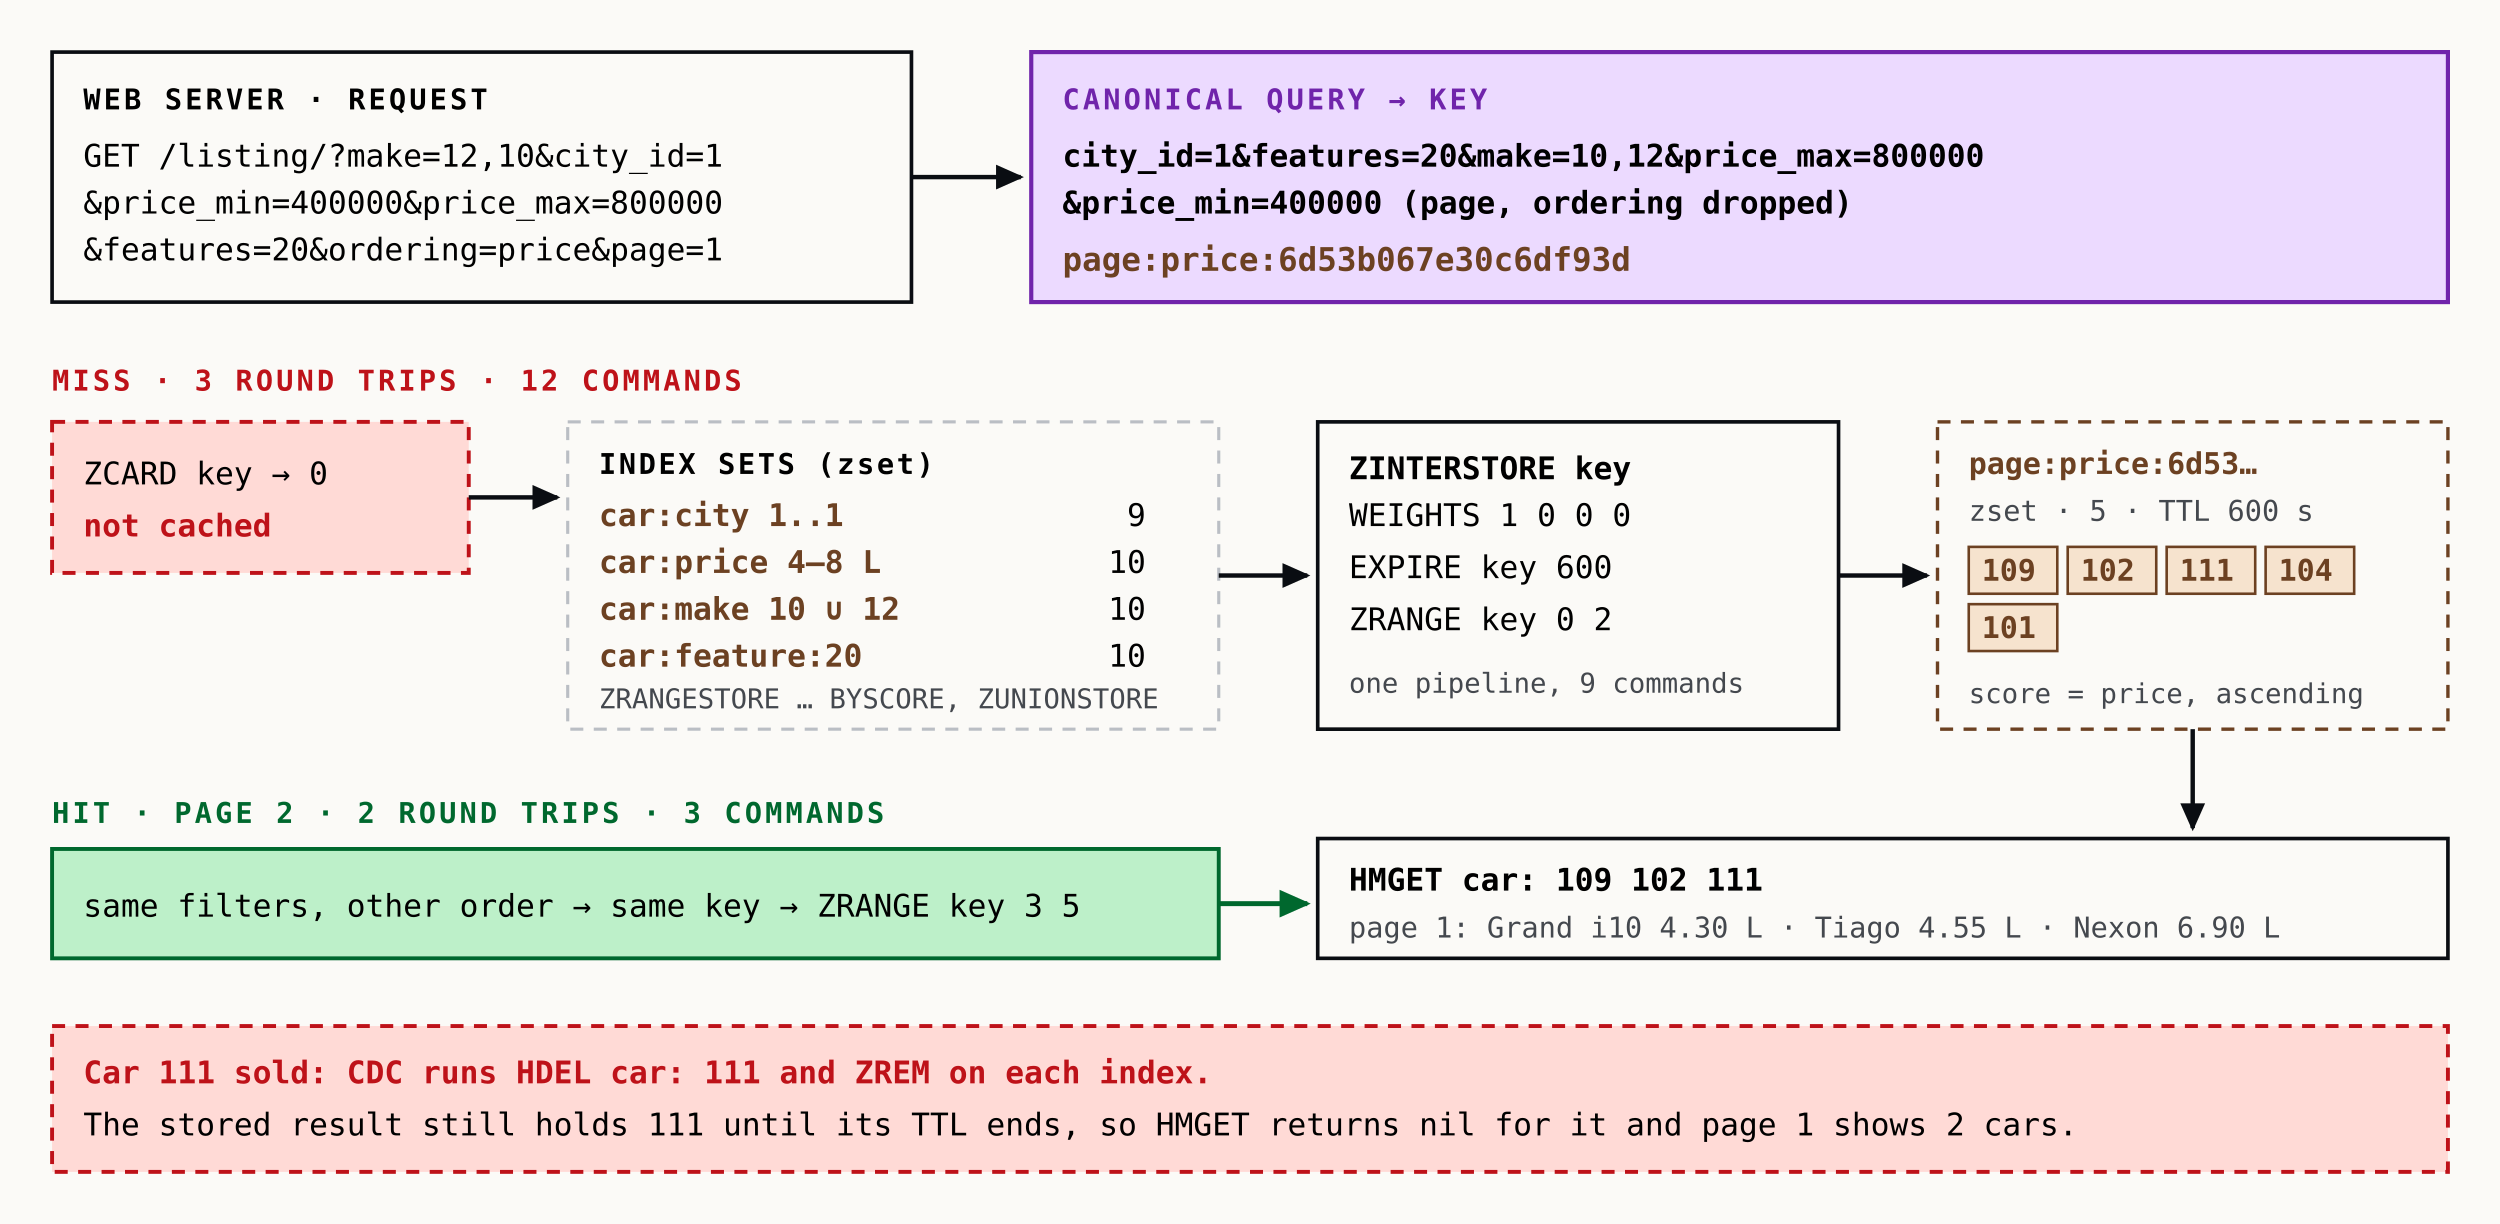
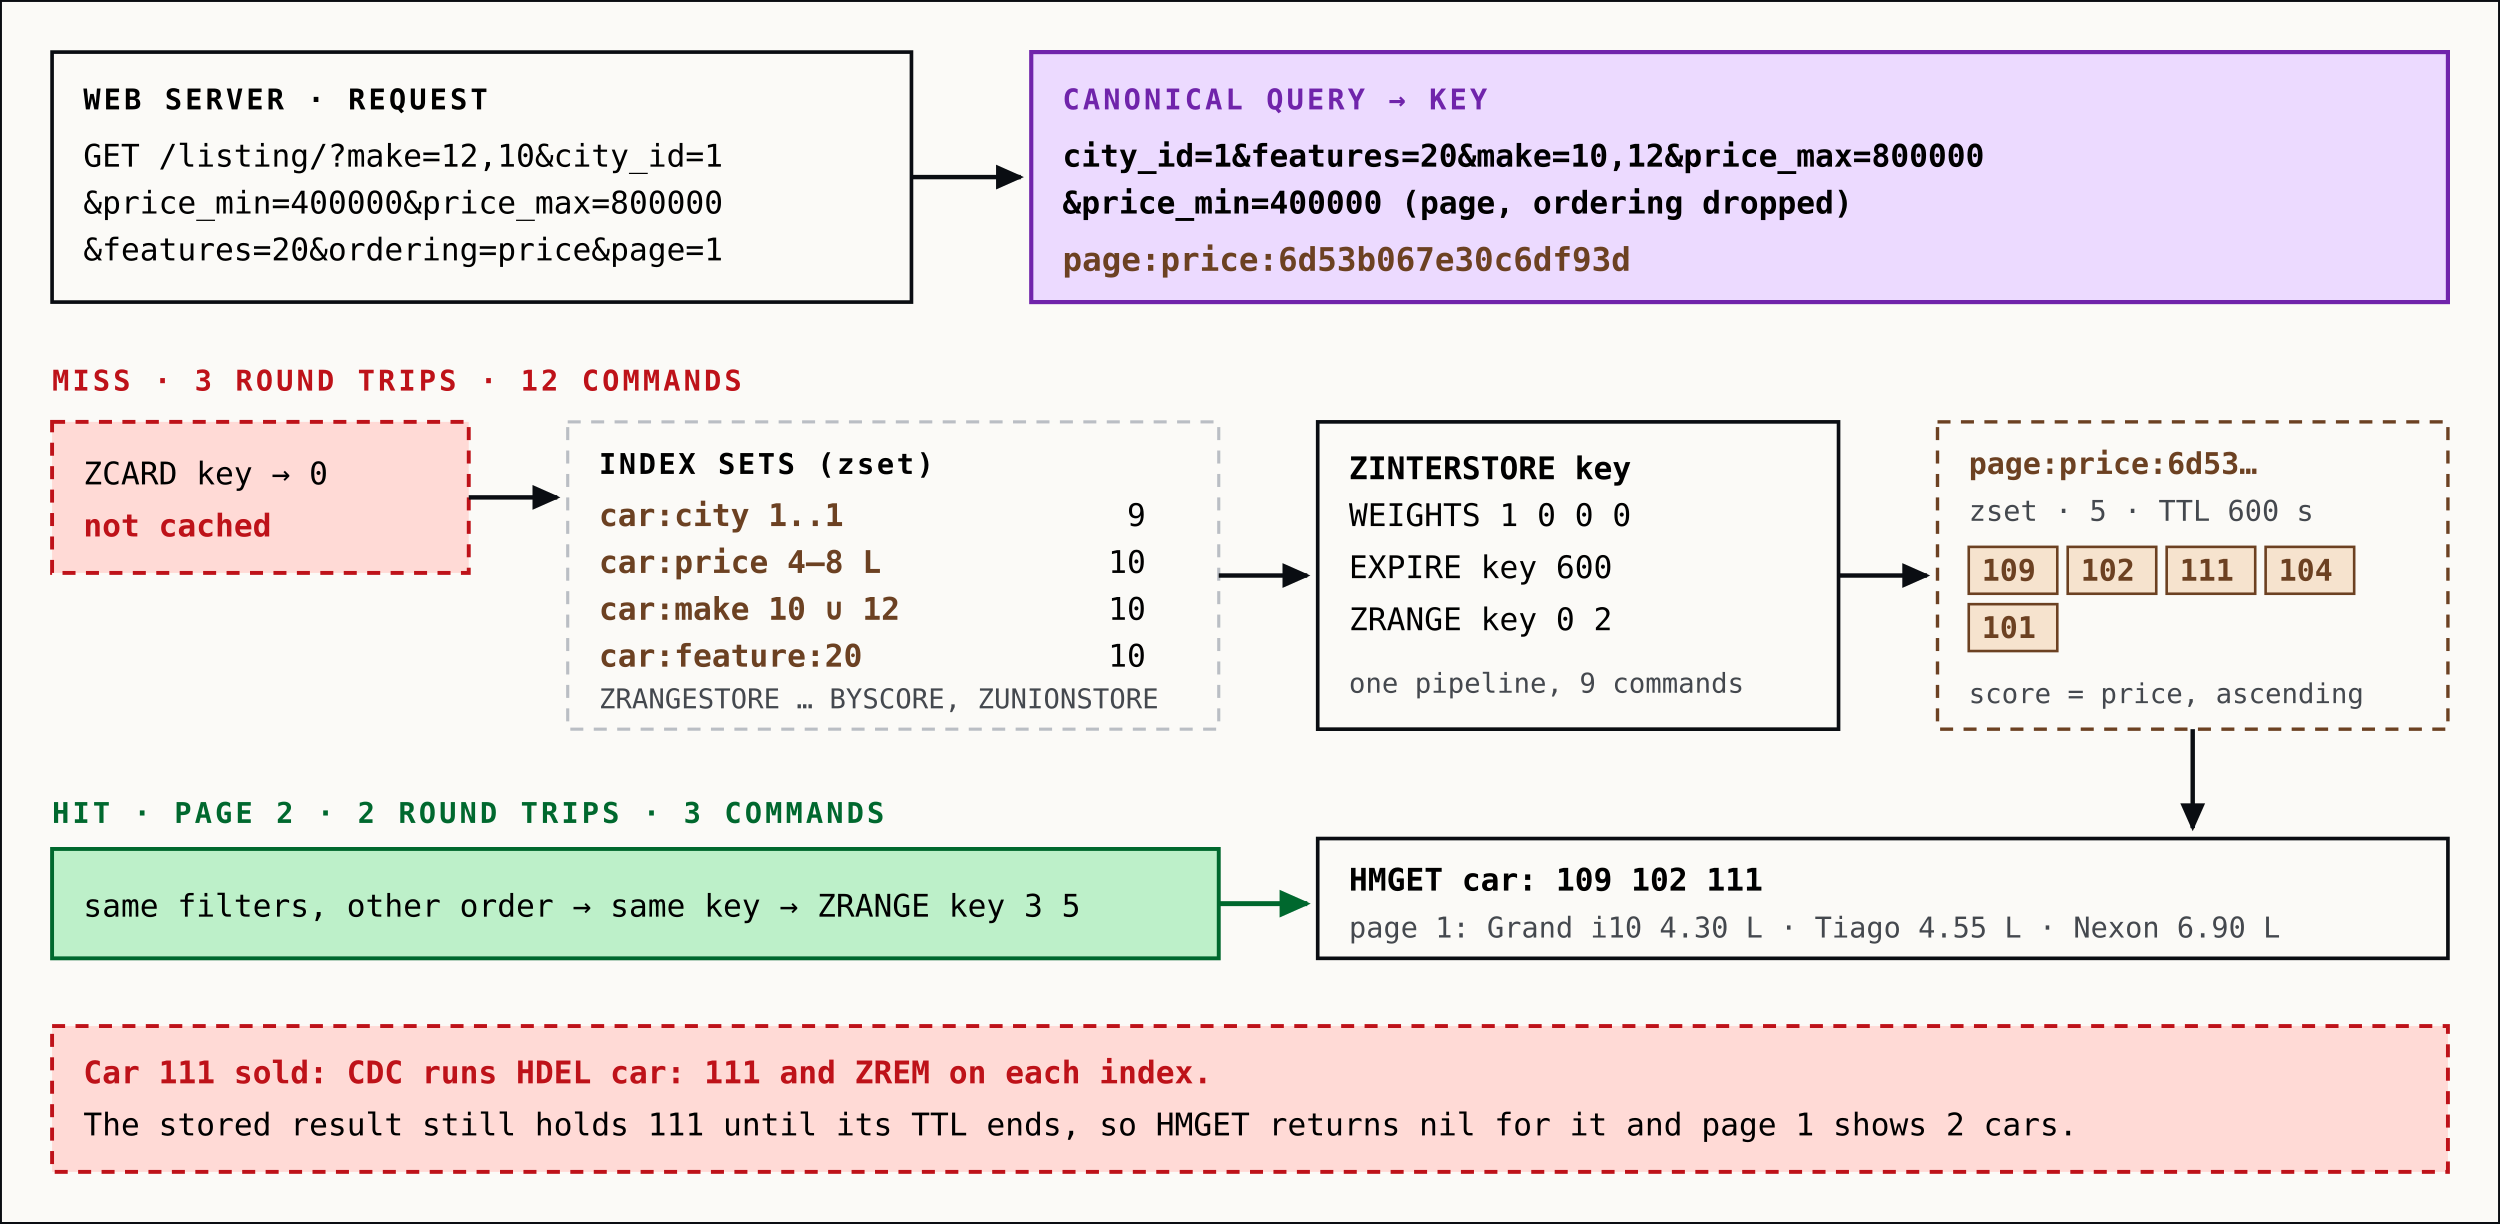
<svg xmlns="http://www.w3.org/2000/svg" viewBox="0 0 960 470" width="960" height="470" font-family="ui-monospace, 'JetBrains Mono', Menlo, monospace" font-size="13">
  <defs>
    <marker id="a" viewBox="0 0 10 10" refX="8" refY="5" markerWidth="7" markerHeight="7" orient="auto">
      <path d="M0 1 L9 5 L0 9 z" fill="#0a0d12" />
    </marker>
    <marker id="g" viewBox="0 0 10 10" refX="8" refY="5" markerWidth="7" markerHeight="7" orient="auto">
      <path d="M0 1 L9 5 L0 9 z" fill="#00682e" />
    </marker>
  </defs>
-   <rect width="960" height="470" fill="#fbfaf7" />
+   <rect width="960" height="470" fill="#fbfaf7" stroke="#0a0d12" stroke-width="1.5" />
  <rect x="20" y="20" width="330" height="96" fill="#fbfaf7" stroke="#0a0d12" stroke-width="1.4" />
  <text x="32" y="42" font-weight="800" font-size="11" letter-spacing="1.2">WEB SERVER · REQUEST</text>
  <text x="32" y="64" font-size="12">GET /listing/?make=12,10&amp;city_id=1</text>
  <text x="32" y="82" font-size="12">  &amp;price_min=400000&amp;price_max=800000</text>
  <text x="32" y="100" font-size="12">  &amp;features=20&amp;ordering=price&amp;page=1</text>
  <line x1="350" y1="68" x2="392" y2="68" stroke="#0a0d12" stroke-width="1.7" marker-end="url(#a)" />
  <rect x="396" y="20" width="544" height="96" fill="#ecdaff" stroke="#7024ab" stroke-width="1.6" />
  <text x="408" y="42" font-weight="800" font-size="11" letter-spacing="1.2" fill="#7024ab">CANONICAL QUERY → KEY</text>
  <text x="408" y="64" font-size="12" font-weight="700">city_id=1&amp;features=20&amp;make=10,12&amp;price_max=800000</text>
  <text x="408" y="82" font-size="12" font-weight="700">&amp;price_min=400000        (page, ordering dropped)</text>
  <text x="408" y="104" font-size="12.5" font-weight="700" fill="#6c4122">page:price:6d53b067e30c6df93d</text>
  <text x="20" y="150" font-weight="800" font-size="11" letter-spacing="1.2" fill="#be1219">MISS · 3 ROUND TRIPS · 12 COMMANDS</text>
  <rect x="20" y="162" width="160" height="58" fill="#ffdad6" stroke="#be1219" stroke-width="1.5" stroke-dasharray="5 4" />
  <text x="32" y="186" font-size="12">ZCARD key → 0</text>
  <text x="32" y="206" font-size="12" fill="#be1219" font-weight="700">not cached</text>
  <line x1="180" y1="191" x2="214" y2="191" stroke="#0a0d12" stroke-width="1.7" marker-end="url(#a)" />
  <g font-size="12">
    <rect x="218" y="162" width="250" height="118" fill="#fbfaf7" stroke="#babec4" stroke-width="1.2" stroke-dasharray="5 4" />
    <text x="230" y="182" font-weight="800" font-size="11" letter-spacing="1">INDEX SETS (zset)</text>
    <text x="230" y="202" fill="#6c4122" font-weight="700">car:city     1..1</text>
    <text x="440" y="202" text-anchor="end">9</text>
    <text x="230" y="220" fill="#6c4122" font-weight="700">car:price    4–8 L</text>
    <text x="440" y="220" text-anchor="end">10</text>
    <text x="230" y="238" fill="#6c4122" font-weight="700">car:make     10 ∪ 12</text>
    <text x="440" y="238" text-anchor="end">10</text>
    <text x="230" y="256" fill="#6c4122" font-weight="700">car:feature:20</text>
    <text x="440" y="256" text-anchor="end">10</text>
    <text x="230" y="272" font-size="10.5" fill="#44484e">ZRANGESTORE … BYSCORE, ZUNIONSTORE</text>
  </g>
  <line x1="468" y1="221" x2="502" y2="221" stroke="#0a0d12" stroke-width="1.7" marker-end="url(#a)" />
  <rect x="506" y="162" width="200" height="118" fill="#fbfaf7" stroke="#0a0d12" stroke-width="1.4" />
  <text x="518" y="184" font-size="12" font-weight="700">ZINTERSTORE key</text>
  <text x="518" y="202" font-size="12">  WEIGHTS 1 0 0 0</text>
  <text x="518" y="222" font-size="12">EXPIRE key 600</text>
  <text x="518" y="242" font-size="12">ZRANGE key 0 2</text>
  <text x="518" y="266" font-size="10.5" fill="#44484e">one pipeline, 9 commands</text>
  <line x1="706" y1="221" x2="740" y2="221" stroke="#0a0d12" stroke-width="1.7" marker-end="url(#a)" />
  <rect x="744" y="162" width="196" height="118" fill="#fbfaf7" stroke="#6c4122" stroke-width="1.3" stroke-dasharray="5 4" />
  <text x="756" y="182" font-size="11.5" font-weight="700" fill="#6c4122">page:price:6d53…</text>
  <text x="756" y="200" font-size="11" fill="#44484e">zset · 5 · TTL 600 s</text>
  <g font-size="11.5" font-weight="700" fill="#6c4122">
    <rect x="756" y="210" width="34" height="18" fill="#f6e3ce" stroke="#6c4122" />
    <text x="761" y="223">109</text>
    <rect x="794" y="210" width="34" height="18" fill="#f6e3ce" stroke="#6c4122" />
    <text x="799" y="223">102</text>
    <rect x="832" y="210" width="34" height="18" fill="#f6e3ce" stroke="#6c4122" />
    <text x="837" y="223">111</text>
    <rect x="870" y="210" width="34" height="18" fill="#f6e3ce" stroke="#6c4122" />
    <text x="875" y="223">104</text>
    <rect x="756" y="232" width="34" height="18" fill="#f6e3ce" stroke="#6c4122" />
    <text x="761" y="245">101</text>
  </g>
  <text x="756" y="270" font-size="10.5" fill="#44484e">score = price, ascending</text>
  <line x1="842" y1="280" x2="842" y2="318" stroke="#0a0d12" stroke-width="1.7" marker-end="url(#a)" />
  <rect x="506" y="322" width="434" height="46" fill="#fbfaf7" stroke="#0a0d12" stroke-width="1.4" />
  <text x="518" y="342" font-size="12" font-weight="700">HMGET car: 109 102 111</text>
  <text x="518" y="360" font-size="11" fill="#44484e">page 1: Grand i10 4.30 L · Tiago 4.55 L · Nexon 6.90 L</text>
  <text x="20" y="316" font-weight="800" font-size="11" letter-spacing="1.2" fill="#00682e">HIT · PAGE 2 · 2 ROUND TRIPS · 3 COMMANDS</text>
  <rect x="20" y="326" width="448" height="42" fill="#bdf0c9" stroke="#00682e" stroke-width="1.5" />
  <text x="32" y="352" font-size="12">same filters, other order → same key → ZRANGE key 3 5</text>
  <line x1="468" y1="347" x2="502" y2="347" stroke="#00682e" stroke-width="1.9" marker-end="url(#g)" />
  <rect x="20" y="394" width="920" height="56" fill="#ffdad6" stroke="#be1219" stroke-width="1.5" stroke-dasharray="5 4" />
  <text x="32" y="416" font-size="12" font-weight="700" fill="#be1219">Car 111 sold: CDC runs HDEL car: 111 and ZREM on each index.</text>
  <text x="32" y="436" font-size="12">The stored result still holds 111 until its TTL ends, so HMGET returns nil for it and page 1 shows 2 cars.</text>
</svg>
